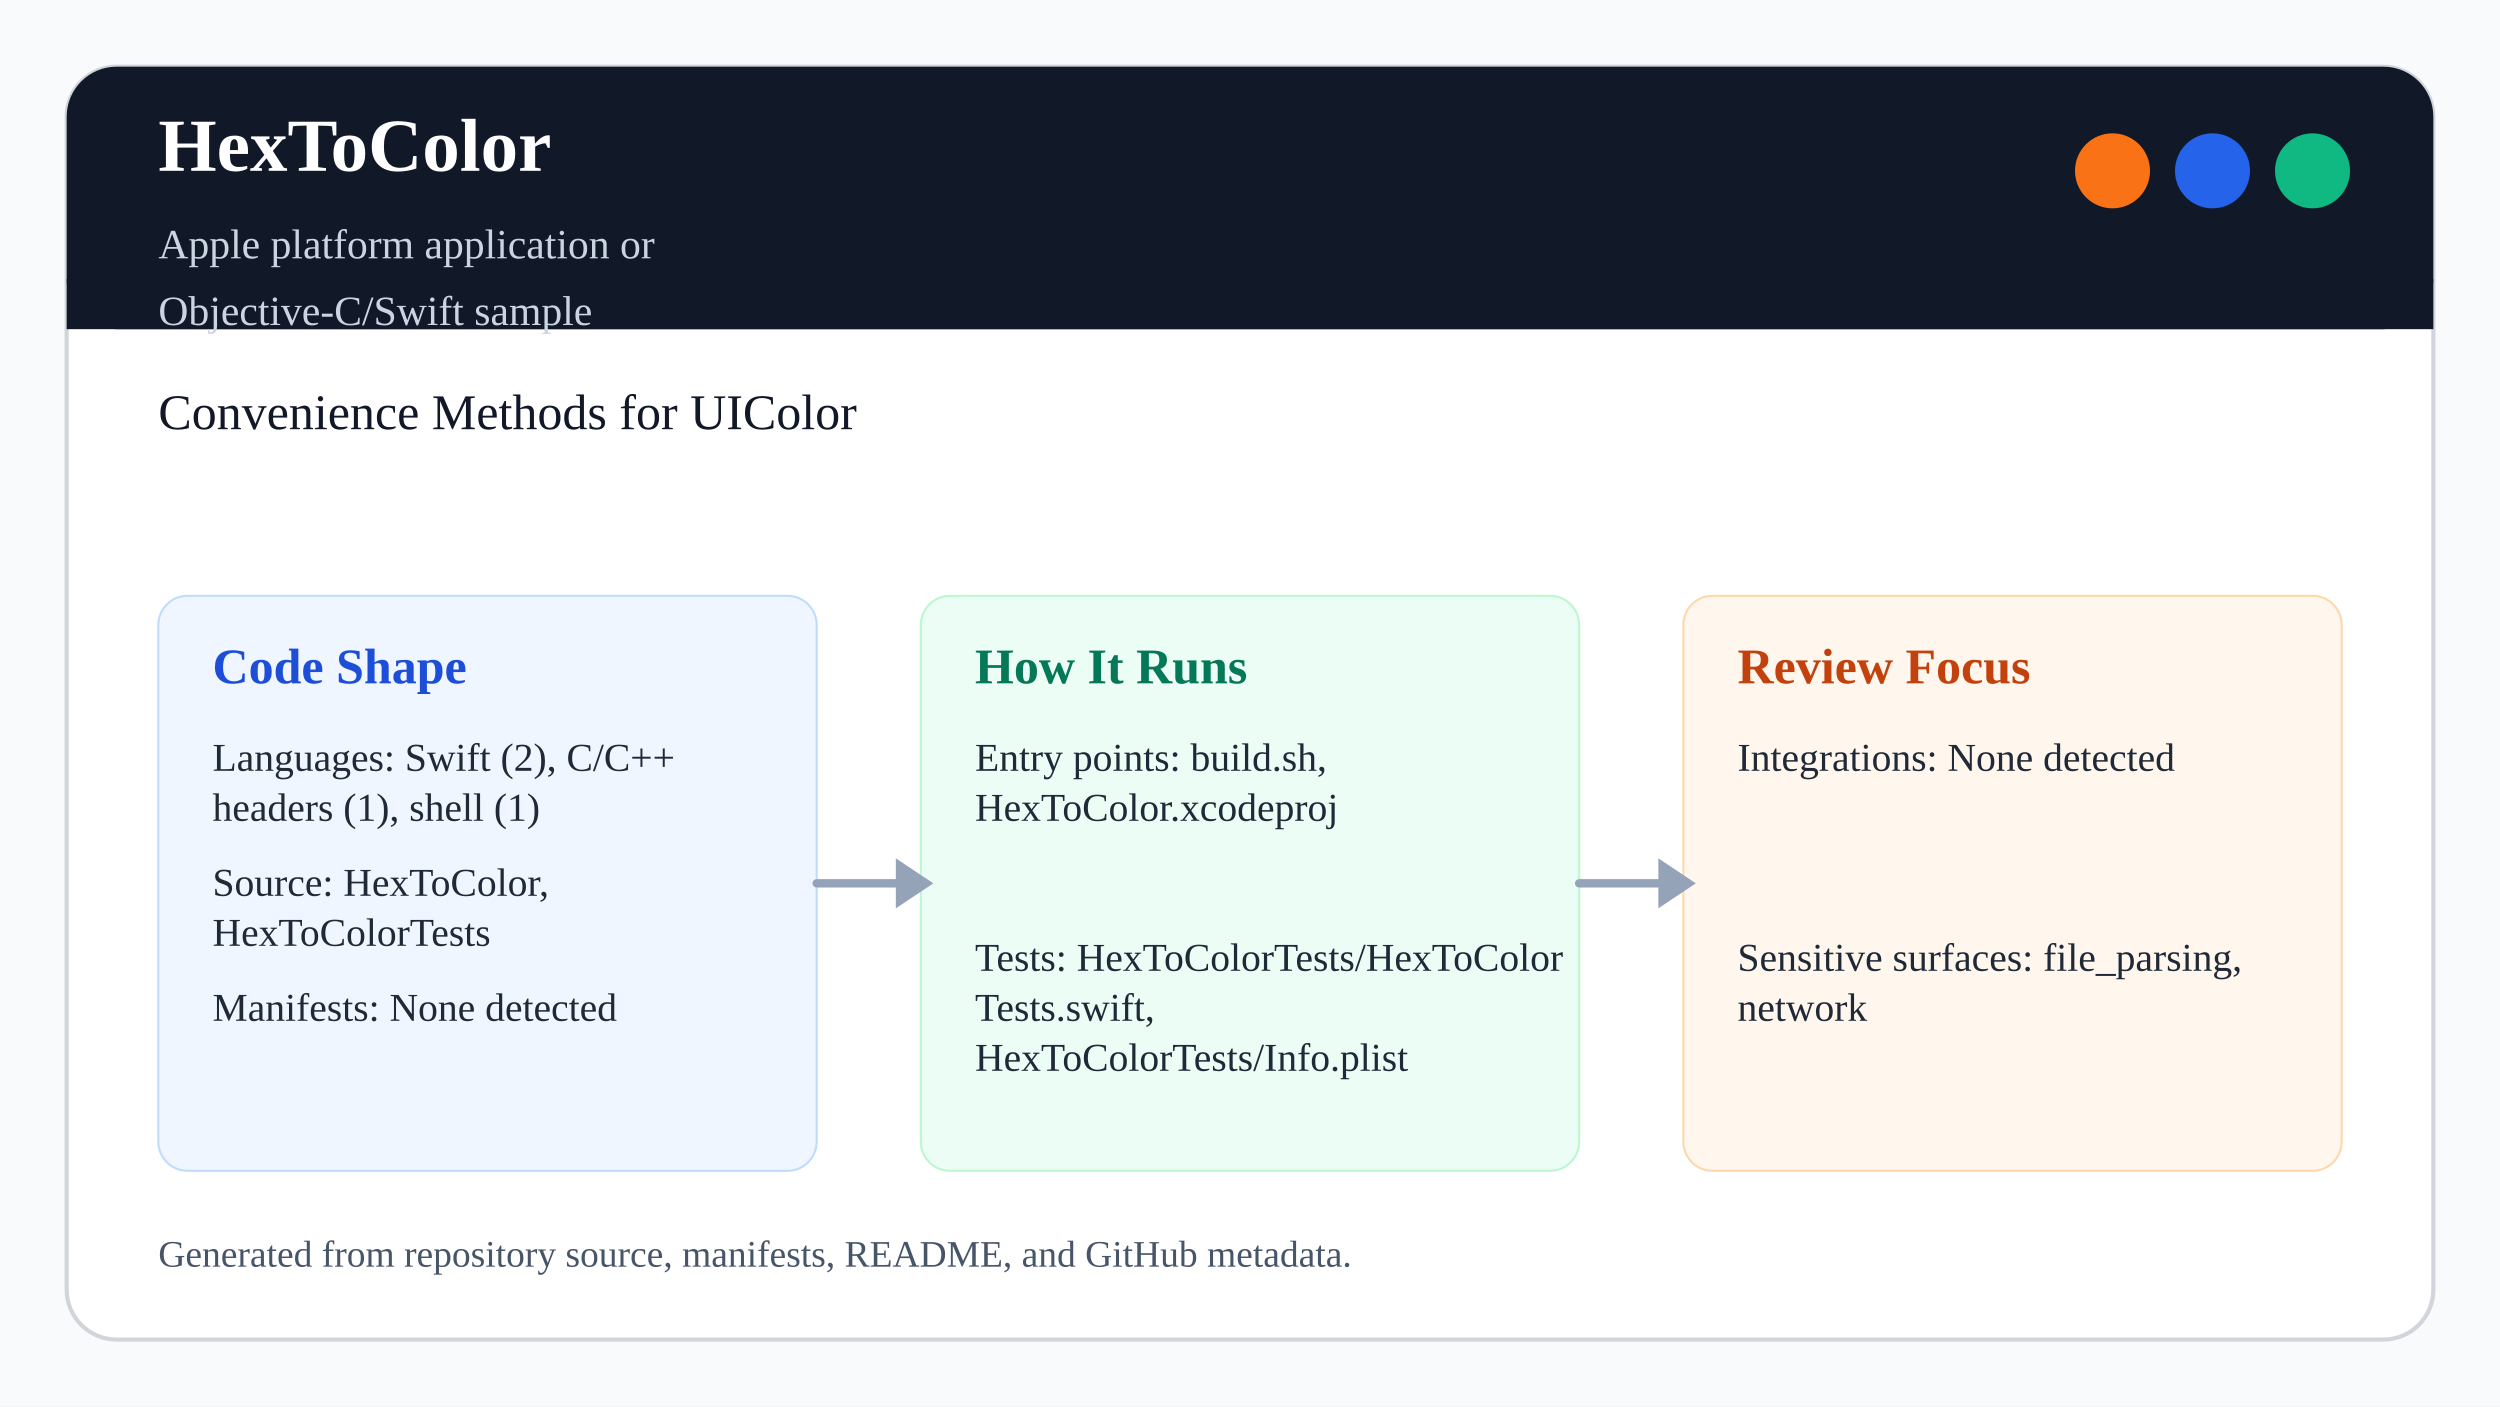
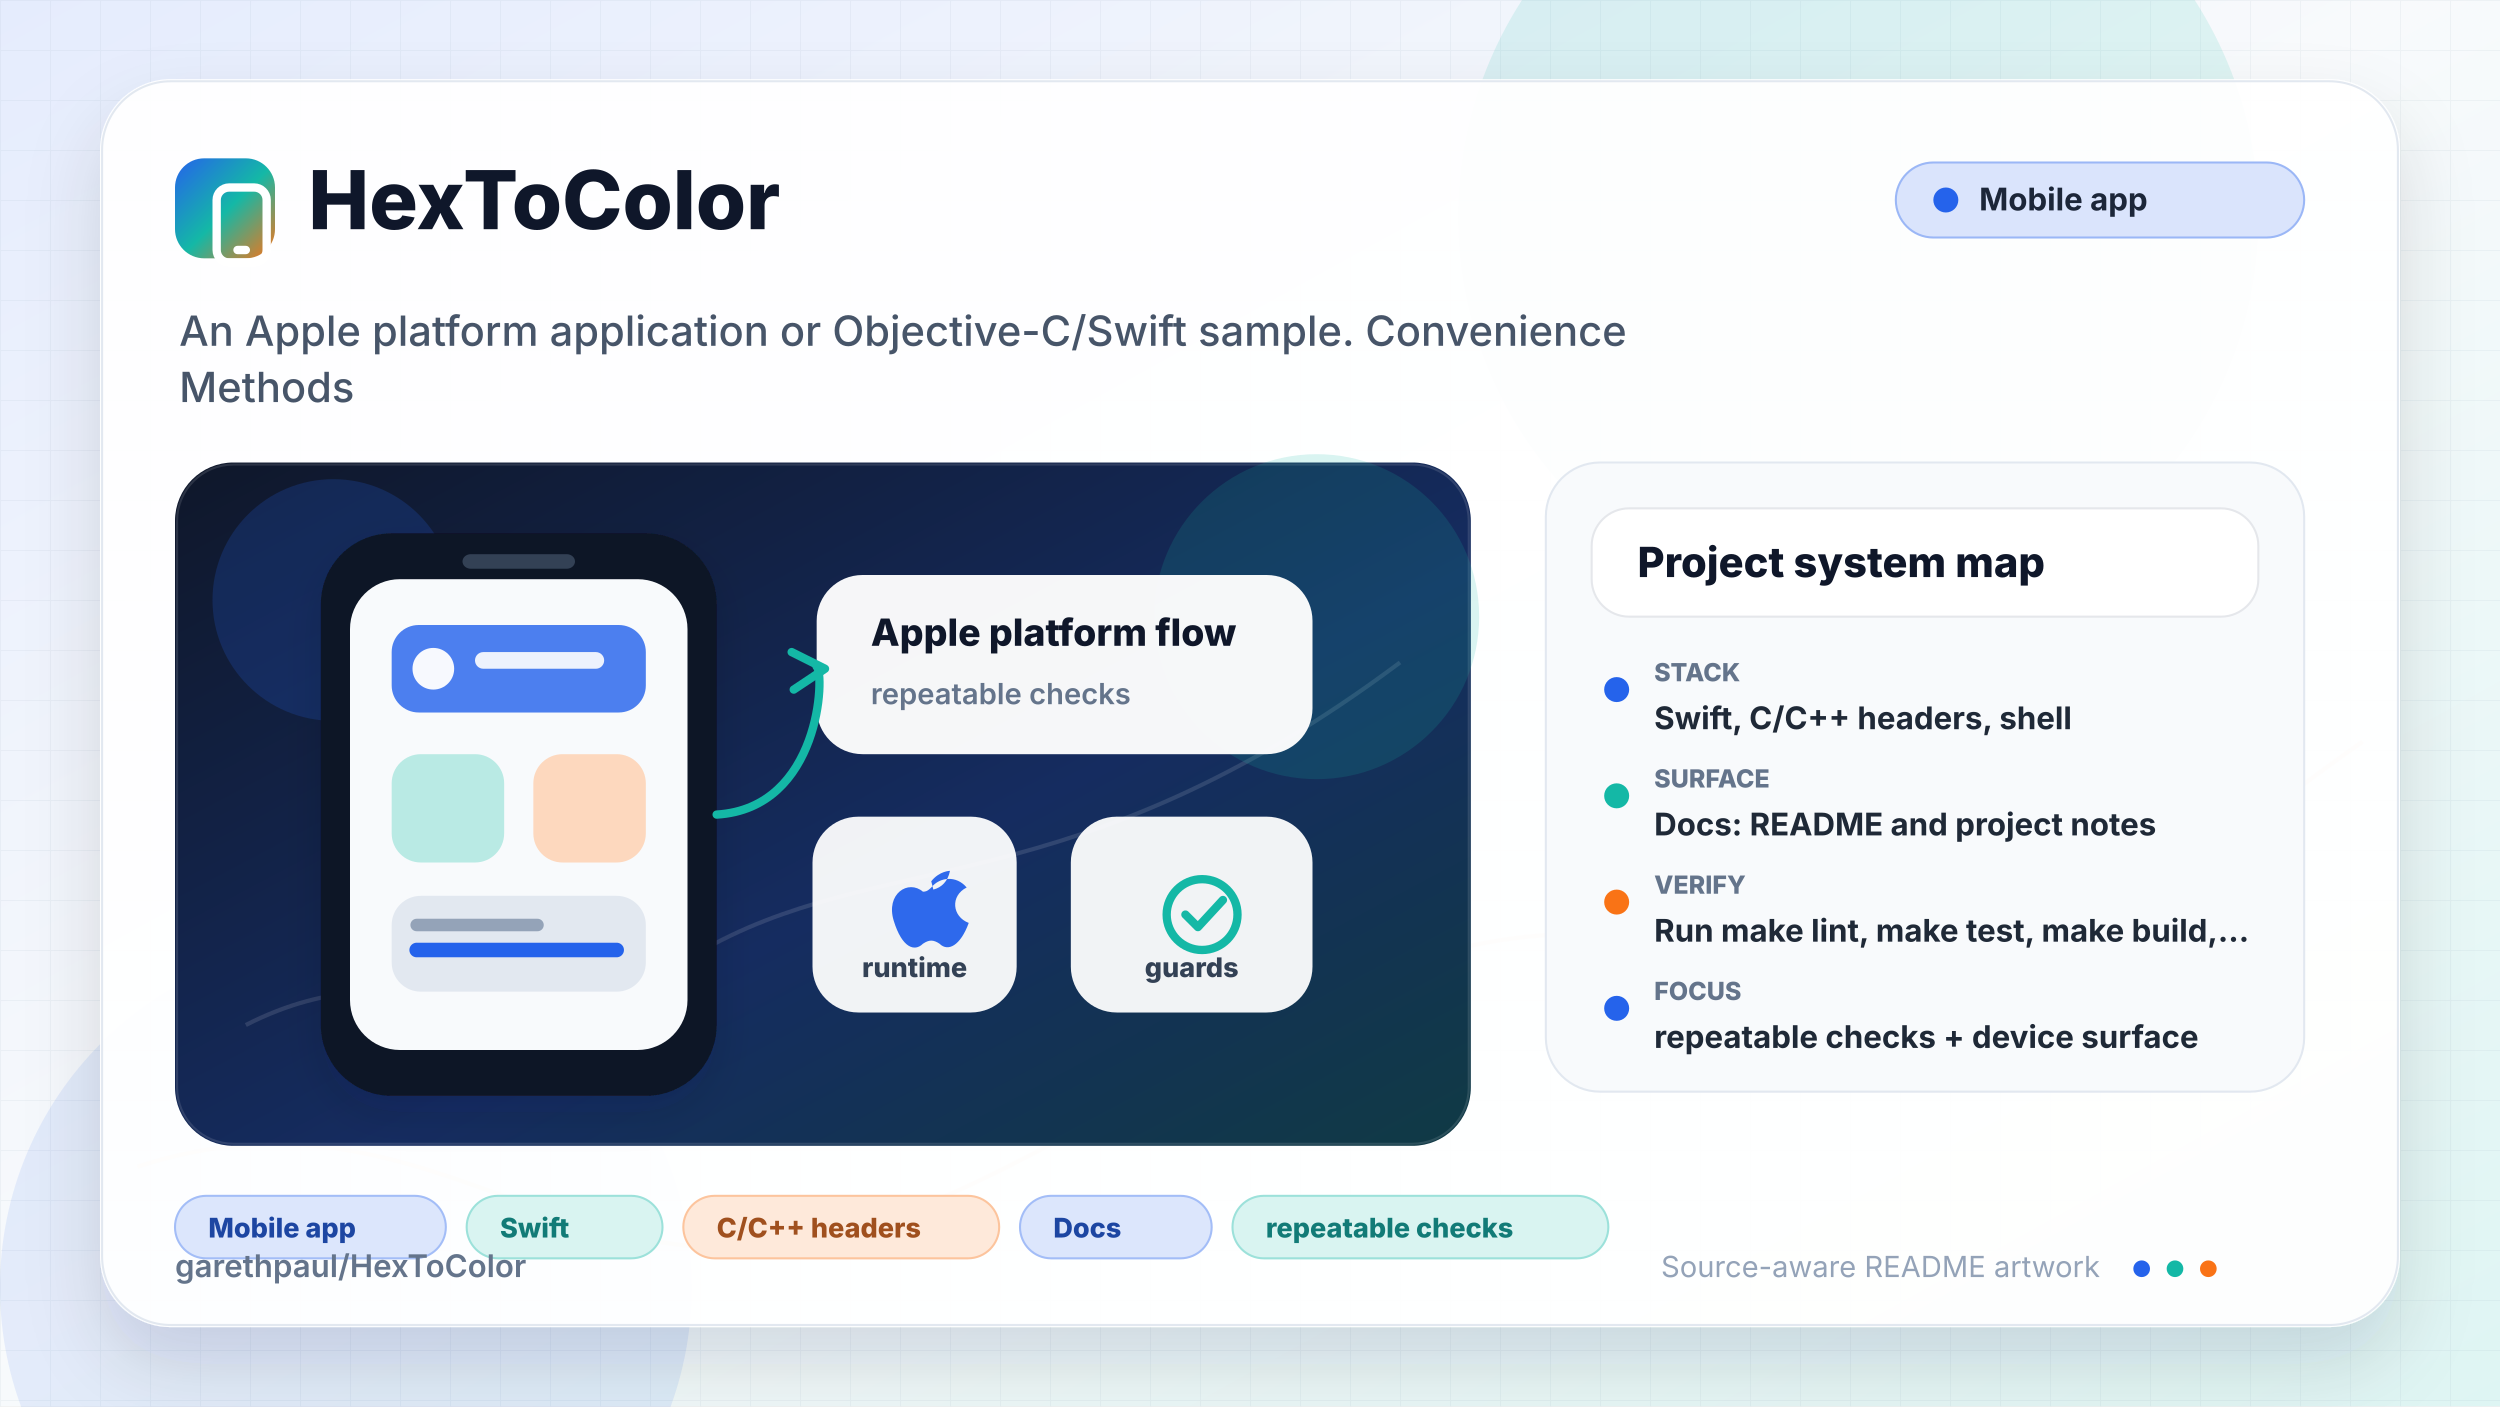
- <svg xmlns="http://www.w3.org/2000/svg" width="1200" height="675" viewBox="0 0 1200 675" role="img" aria-labelledby="title desc">
-   <rect width="1200" height="675" fill="#f8fafc" />
-   <rect x="32" y="32" width="1136" height="611" rx="24" fill="#ffffff" stroke="#d1d5db" stroke-width="2" />
-   <rect x="32" y="32" width="1136" height="126" rx="24" fill="#111827" />
-   <path d="M32 134h1136v24H32z" fill="#111827" />
-   <circle cx="1062" cy="82" r="18" fill="#2563eb" />
-   <circle cx="1110" cy="82" r="18" fill="#10b981" />
-   <circle cx="1014" cy="82" r="18" fill="#f97316" />
-   <text x="76" y="82" font-size="36" fill="#ffffff" font-weight="700">HexToColor</text>
-   <text x="76" y="124" font-size="20" fill="#cbd5e1">Apple platform application or</text>
-   <text x="76" y="156" font-size="20" fill="#cbd5e1">Objective-C/Swift sample</text>
-   <text x="76" y="206" font-size="24" fill="#111827">Convenience Methods for UIColor</text>
-   <rect x="76" y="286" width="316" height="276" rx="14" fill="#eff6ff" stroke="#bfdbfe" />
-   <text x="102" y="328" font-size="24" font-weight="700" fill="#1d4ed8">Code Shape</text>
-   <text x="102" y="370" font-size="19" fill="#1f2937">Languages: Swift (2), C/C++</text>
-   <text x="102" y="394" font-size="19" fill="#1f2937">headers (1), shell (1)</text>
-   <text x="102" y="430" font-size="19" fill="#1f2937">Source: HexToColor,</text>
-   <text x="102" y="454" font-size="19" fill="#1f2937">HexToColorTests</text>
-   <text x="102" y="490" font-size="19" fill="#1f2937">Manifests: None detected</text>
-   <rect x="442" y="286" width="316" height="276" rx="14" fill="#ecfdf5" stroke="#bbf7d0" />
-   <text x="468" y="328" font-size="24" font-weight="700" fill="#047857">How It Runs</text>
-   <text x="468" y="370" font-size="19" fill="#1f2937">Entry points: build.sh,</text>
-   <text x="468" y="394" font-size="19" fill="#1f2937">HexToColor.xcodeproj</text>
-   <text x="468" y="466" font-size="19" fill="#1f2937">Tests: HexToColorTests/HexToColor</text>
-   <text x="468" y="490" font-size="19" fill="#1f2937">Tests.swift,</text>
-   <text x="468" y="514" font-size="19" fill="#1f2937">HexToColorTests/Info.plist</text>
-   <rect x="808" y="286" width="316" height="276" rx="14" fill="#fff7ed" stroke="#fed7aa" />
-   <text x="834" y="328" font-size="24" font-weight="700" fill="#c2410c">Review Focus</text>
-   <text x="834" y="370" font-size="19" fill="#1f2937">Integrations: None detected</text>
-   <text x="834" y="466" font-size="19" fill="#1f2937">Sensitive surfaces: file_parsing,</text>
-   <text x="834" y="490" font-size="19" fill="#1f2937">network</text>
-   <path d="M392 424h50" stroke="#94a3b8" stroke-width="4" stroke-linecap="round" />
-   <path d="M430 412l18 12-18 12z" fill="#94a3b8" />
-   <path d="M758 424h50" stroke="#94a3b8" stroke-width="4" stroke-linecap="round" />
-   <path d="M796 412l18 12-18 12z" fill="#94a3b8" />
-   <text x="76" y="608" font-size="18" fill="#475569">Generated from repository source, manifests, README, and GitHub metadata.</text>
+ <svg xmlns="http://www.w3.org/2000/svg" width="1200" height="675" viewBox="0 0 1200 675" role="img" aria-labelledby="p2tlqqo-title p2tlqqo-desc">
+   <defs>
+     <linearGradient id="p2tlqqo-bg" x1="0" y1="0" x2="1" y2="1">
+       <stop offset="0%" stop-color="#e5ecfd" />
+       <stop offset="48%" stop-color="#f8fafc" />
+       <stop offset="100%" stop-color="#def5f3" />
+     </linearGradient>
+     <linearGradient id="p2tlqqo-stage" x1="0" y1="0" x2="1" y2="1">
+       <stop offset="0%" stop-color="#0f172a" />
+       <stop offset="58%" stop-color="#152c60" />
+       <stop offset="100%" stop-color="#103a45" />
+     </linearGradient>
+     <linearGradient id="p2tlqqo-accent" x1="0" y1="0" x2="1" y2="1">
+       <stop offset="0%" stop-color="#2563eb" />
+       <stop offset="52%" stop-color="#14b8a6" />
+       <stop offset="100%" stop-color="#f97316" />
+     </linearGradient>
+     <linearGradient id="p2tlqqo-soft" x1="0" y1="0" x2="1" y2="1">
+       <stop offset="0%" stop-color="#cbdafa" />
+       <stop offset="100%" stop-color="#fee0cc" />
+     </linearGradient>
+     <filter id="p2tlqqo-shadow" x="-20%" y="-20%" width="140%" height="150%">
+       <feDropShadow dx="0" dy="18" stdDeviation="18" flood-color="#0f172a" flood-opacity="0.14" />
+     </filter>
+     <filter id="p2tlqqo-miniShadow" x="-20%" y="-20%" width="140%" height="150%">
+       <feDropShadow dx="0" dy="8" stdDeviation="10" flood-color="#0f172a" flood-opacity="0.12" />
+     </filter>
+     <pattern id="p2tlqqo-grid" width="24" height="24" patternUnits="userSpaceOnUse">
+       <path d="M24 0H0v24" fill="none" stroke="#94a3b8" stroke-opacity="0.16" stroke-width="1" />
+     </pattern>
+     <style>
+       .label { font: 700 13px ui-sans-serif, system-ui, -apple-system, BlinkMacSystemFont, "Segoe UI", sans-serif; letter-spacing: 0; text-transform: uppercase; }
+       .body { font-family: ui-sans-serif, system-ui, -apple-system, BlinkMacSystemFont, "Segoe UI", sans-serif; letter-spacing: 0; }
+     </style>
+   </defs>
+   <rect width="1200" height="675" fill="url(#p2tlqqo-bg)" />
+   <rect width="1200" height="675" fill="url(#p2tlqqo-grid)" opacity="0.65" />
+   <circle cx="166" cy="618" r="166" fill="#2563eb" opacity="0.10" />
+   <circle cx="892" cy="104" r="192" fill="#14b8a6" opacity="0.12" />
+   <path d="M66 560 C214 512 278 642 430 584 C576 528 676 408 838 462 C966 504 1034 426 1134 356" fill="none" stroke="#f97316" stroke-width="2" stroke-opacity="0.18" />
+   <rect x="48" y="38" width="1104" height="599" rx="34" fill="#ffffff" opacity="0.94" filter="url(#p2tlqqo-shadow)" />
+   <rect x="49" y="39" width="1102" height="597" rx="33" fill="none" stroke="#e2e8f0" stroke-width="1" />
+   <g class="body">
+     <rect x="84" y="76" width="48" height="48" rx="14" fill="url(#p2tlqqo-accent)" />
+     <rect x="104" y="90" width="24" height="36" rx="6" stroke="#ffffff" stroke-width="4" stroke-linecap="round" stroke-linejoin="round" fill="none" />
+     <path d="M16 30h4" transform="translate(98 90)" stroke="#ffffff" stroke-width="4" stroke-linecap="round" stroke-linejoin="round" fill="none" />
+     <text x="148" y="110" fill="#0f172a" font-size="39" font-weight="800">HexToColor</text>
+     <rect x="910" y="78" width="196" height="36" rx="18" fill="#dae4fc" stroke="#9bb7f6" />
+     <circle cx="934" cy="96" r="6" fill="#2563eb" />
+     <text x="950" y="101" fill="#1c2639" font-size="15" font-weight="700">Mobile app</text>
+     <text x="86" y="166" fill="#475569" font-size="20" font-weight="500">An Apple platform application or Objective-C/Swift sample. Convenience</text>
+     <text x="86" y="193" fill="#475569" font-size="20" font-weight="500">Methods</text>
+   </g>
+   <g transform="translate(84 222)">
+     <rect x="0" y="0" width="622" height="328" rx="28" fill="url(#p2tlqqo-stage)" />
+     <rect x="1" y="1" width="620" height="326" rx="27" fill="none" stroke="#ffffff" stroke-opacity="0.12" />
+     <path d="M34 270 C116 228 166 286 250 236 C338 184 430 214 588 96" fill="none" stroke="#ffffff" stroke-opacity="0.12" stroke-width="2" />
+     <circle cx="76" cy="66" r="58" fill="#2563eb" opacity="0.20" />
+     <circle cx="548" cy="74" r="78" fill="#14b8a6" opacity="0.16" />
+     <g class="body">
+       <rect x="70" y="34" width="190" height="270" rx="34" fill="#111827" filter="url(#p2tlqqo-miniShadow)" />
+       <rect x="84" y="56" width="162" height="226" rx="24" fill="#f8fafc" />
+       <rect x="138" y="44" width="54" height="7" rx="4" fill="#334155" />
+       <rect x="104" y="78" width="122" height="42" rx="13" fill="#4c7fef" />
+       <circle cx="124" cy="99" r="10" fill="#ffffff" opacity="0.95" />
+       <rect x="144" y="91" width="62" height="8" rx="4" fill="#ffffff" opacity="0.9" />
+       <rect x="104" y="140" width="54" height="52" rx="14" fill="#b9eae4" />
+       <rect x="172" y="140" width="54" height="52" rx="14" fill="#fdd8be" />
+       <rect x="104" y="208" width="122" height="46" rx="14" fill="#e2e8f0" />
+       <path d="M116 234h96" stroke="#2563eb" stroke-width="7" stroke-linecap="round" />
+       <path d="M116 222h58" stroke="#94a3b8" stroke-width="6" stroke-linecap="round" />
+       <rect x="308" y="54" width="238" height="86" rx="22" fill="#ffffff" opacity="0.96" />
+       <text x="334" y="88" fill="#0f172a" font-size="18" font-weight="800">Apple platform flow</text>
+       <text x="334" y="116" fill="#64748b" font-size="14" font-weight="600">repeatable checks</text>
+       <path d="M260 169 C310 166 312 101 308 98" fill="none" stroke="#14b8a6" stroke-width="4" stroke-linecap="round" />
+       <path d="M296 91 l16 8 -15 10" fill="none" stroke="#14b8a6" stroke-width="4" stroke-linecap="round" stroke-linejoin="round" />
+       <rect x="306" y="170" width="98" height="94" rx="22" fill="#ffffff" opacity="0.94" />
+       <rect x="430" y="170" width="116" height="94" rx="22" fill="#ffffff" opacity="0.94" />
+       <path d="M25 7c4-5 9-5 9-5-1 5-4 8-8 9 M21 12c-7-6-18 1-14 14 4 13 10 15 14 11 3-2 5-2 8 0 4 4 10 1 14-10-8-3-9-13-1-17-5-6-13-5-17 0-2 2-3 2-4 2z" transform="translate(338 194)" fill="#2563eb" opacity="0.95" />
+       <circle cx="493" cy="217" r="17" stroke="#14b8a6" stroke-width="4" stroke-linecap="round" stroke-linejoin="round" fill="none" />
+       <path d="M13 21l6 6 12-13" transform="translate(472 196)" stroke="#14b8a6" stroke-width="4" stroke-linecap="round" stroke-linejoin="round" fill="none" />
+       <text x="355" y="247" fill="#334155" font-size="13" text-anchor="middle" font-weight="800">runtime</text>
+       <text x="488" y="247" fill="#334155" font-size="13" text-anchor="middle" font-weight="800">guards</text>
+     </g>
+   </g>
+   <g class="body" transform="translate(742 222)">
+     <rect x="0" y="0" width="364" height="302" rx="26" fill="#f8fafc" stroke="#e2e8f0" />
+     <rect x="22" y="22" width="320" height="52" rx="18" fill="#ffffff" stroke="#e5e7eb" />
+     <text x="44" y="55" fill="#0f172a" font-size="20" font-weight="800">Project system map</text>
+     <g transform="translate(24 94)">
+       <circle cx="10" cy="15" r="6" fill="#2563eb" />
+       <text x="28" y="11" fill="#64748b" font-size="12" font-weight="800">STACK</text>
+       <text x="28" y="34" fill="#1f2937" font-size="15" font-weight="650">Swift, C/C++ headers, shell</text>
+     </g>
+     <g transform="translate(24 145)">
+       <circle cx="10" cy="15" r="6" fill="#14b8a6" />
+       <text x="28" y="11" fill="#64748b" font-size="12" font-weight="800">SURFACE</text>
+       <text x="28" y="34" fill="#1f2937" font-size="15" font-weight="650">Docs: README and project notes</text>
+     </g>
+     <g transform="translate(24 196)">
+       <circle cx="10" cy="15" r="6" fill="#f97316" />
+       <text x="28" y="11" fill="#64748b" font-size="12" font-weight="800">VERIFY</text>
+       <text x="28" y="34" fill="#1f2937" font-size="15" font-weight="650">Run make lint, make test, make build,...</text>
+     </g>
+     <g transform="translate(24 247)">
+       <circle cx="10" cy="15" r="6" fill="#2563eb" />
+       <text x="28" y="11" fill="#64748b" font-size="12" font-weight="800">FOCUS</text>
+       <text x="28" y="34" fill="#1f2937" font-size="15" font-weight="650">repeatable checks + device surface</text>
+     </g>
+   </g>
+   <g class="body">
+     <rect x="84" y="574" width="130" height="30" rx="15" fill="#dce6fc" stroke="#a3bdf7" />
+     <text x="100" y="594" fill="#1d46a2" font-size="13" font-weight="800">Mobile app</text>
+     <rect x="224" y="574" width="94" height="30" rx="15" fill="#d9f4f1" stroke="#9ce1da" />
+     <text x="240" y="594" fill="#127b77" font-size="13" font-weight="800">Swift</text>
+     <rect x="328" y="574" width="151.6" height="30" rx="15" fill="#fee9da" stroke="#fcc49d" />
+     <text x="344" y="594" fill="#a0501e" font-size="13" font-weight="800">C/C++ headers</text>
+     <rect x="489.6" y="574" width="92" height="30" rx="15" fill="#dce6fc" stroke="#a3bdf7" />
+     <text x="505.6" y="594" fill="#1d46a2" font-size="13" font-weight="800">Docs</text>
+     <rect x="591.6" y="574" width="180.4" height="30" rx="15" fill="#d9f4f1" stroke="#9ce1da" />
+     <text x="607.6" y="594" fill="#127b77" font-size="13" font-weight="800">repeatable checks</text>
+   </g>
+   <g class="body">
+     <text x="84" y="613" fill="#64748b" font-size="15" font-weight="600">garethpaul/HexToColor</text>
+     <text x="1008" y="613" fill="#94a3b8" font-size="14" text-anchor="end">Source-aware README artwork</text>
+     <circle cx="1028" cy="609" r="4" fill="#2563eb" />
+     <circle cx="1044" cy="609" r="4" fill="#14b8a6" />
+     <circle cx="1060" cy="609" r="4" fill="#f97316" />
+   </g>
</svg>
